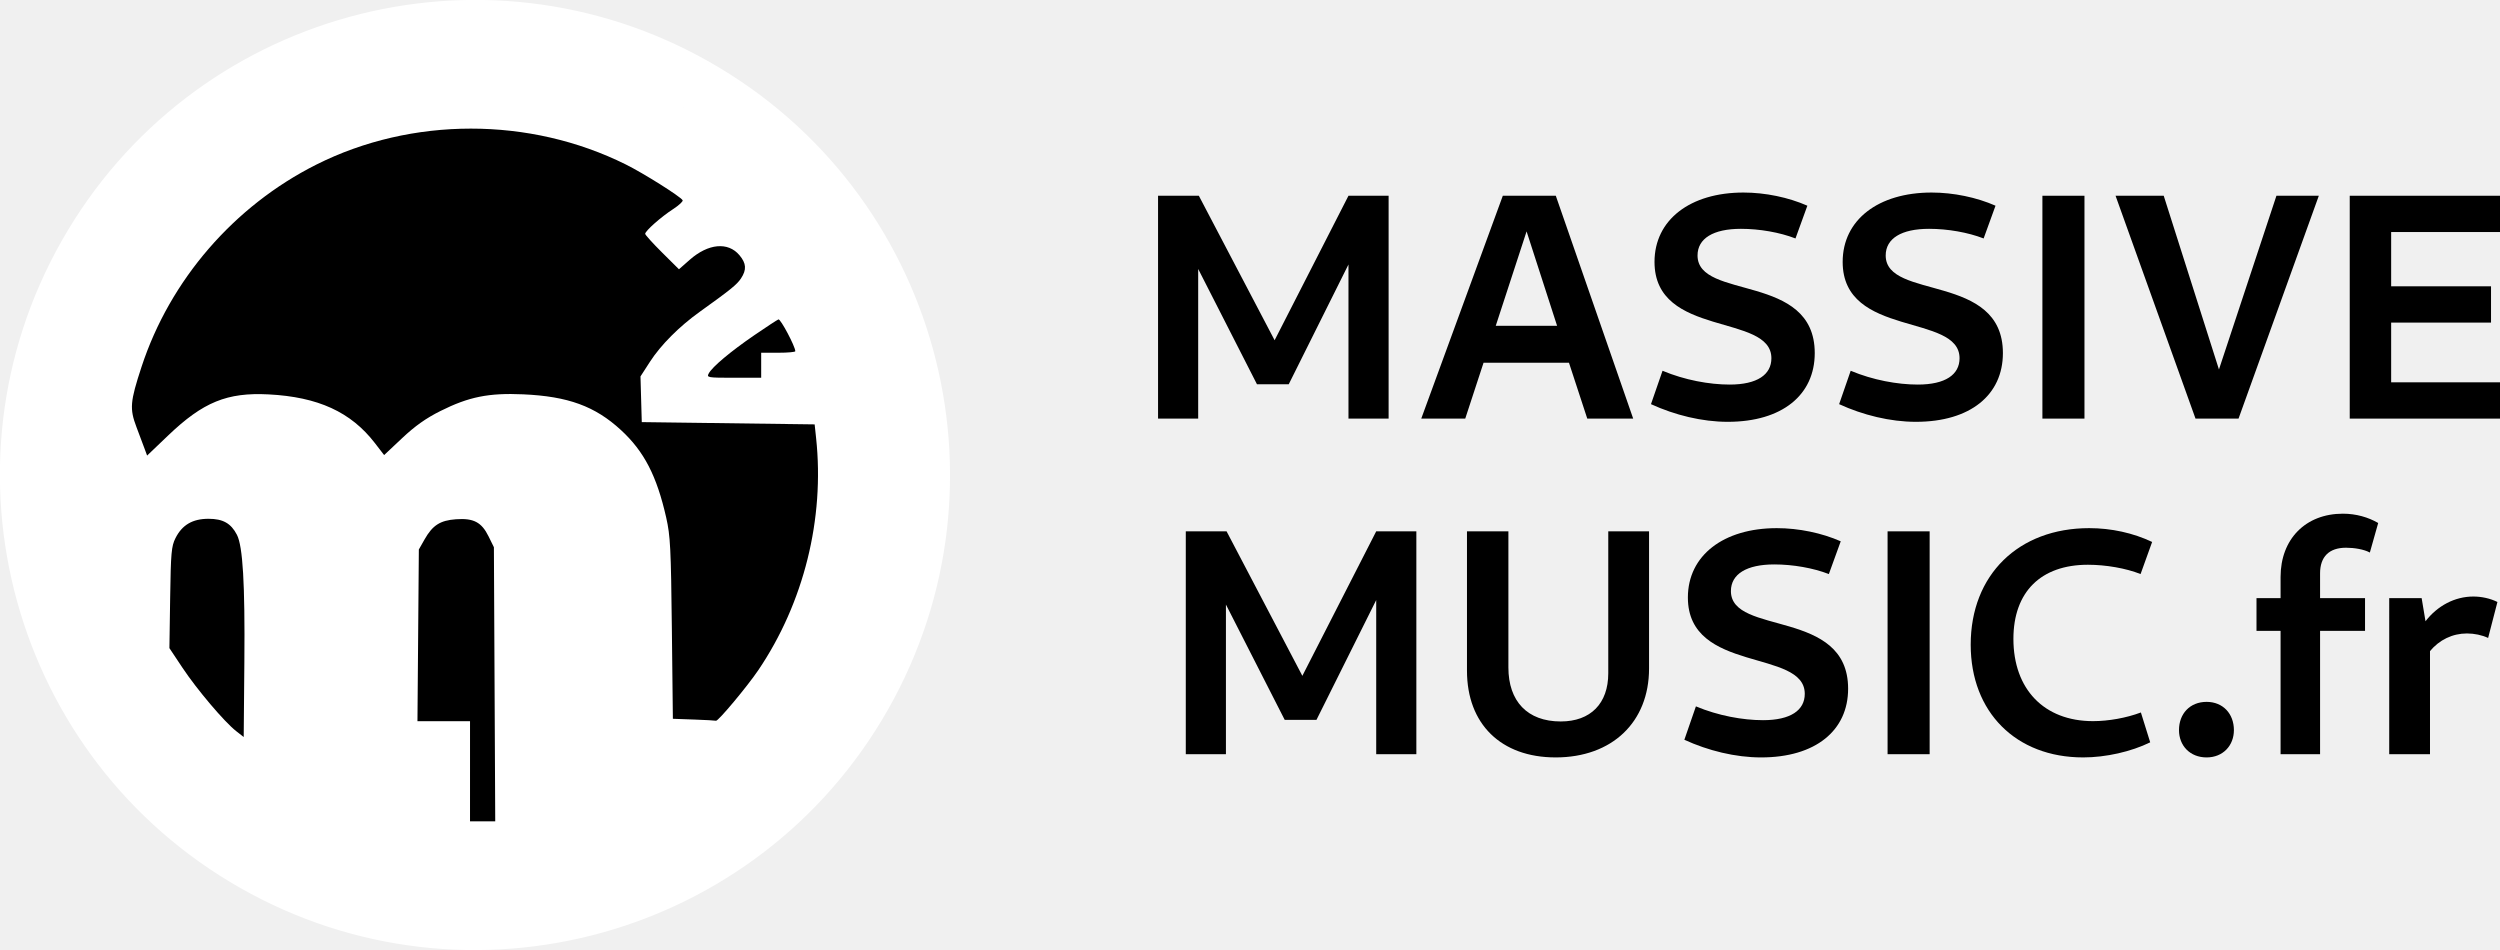
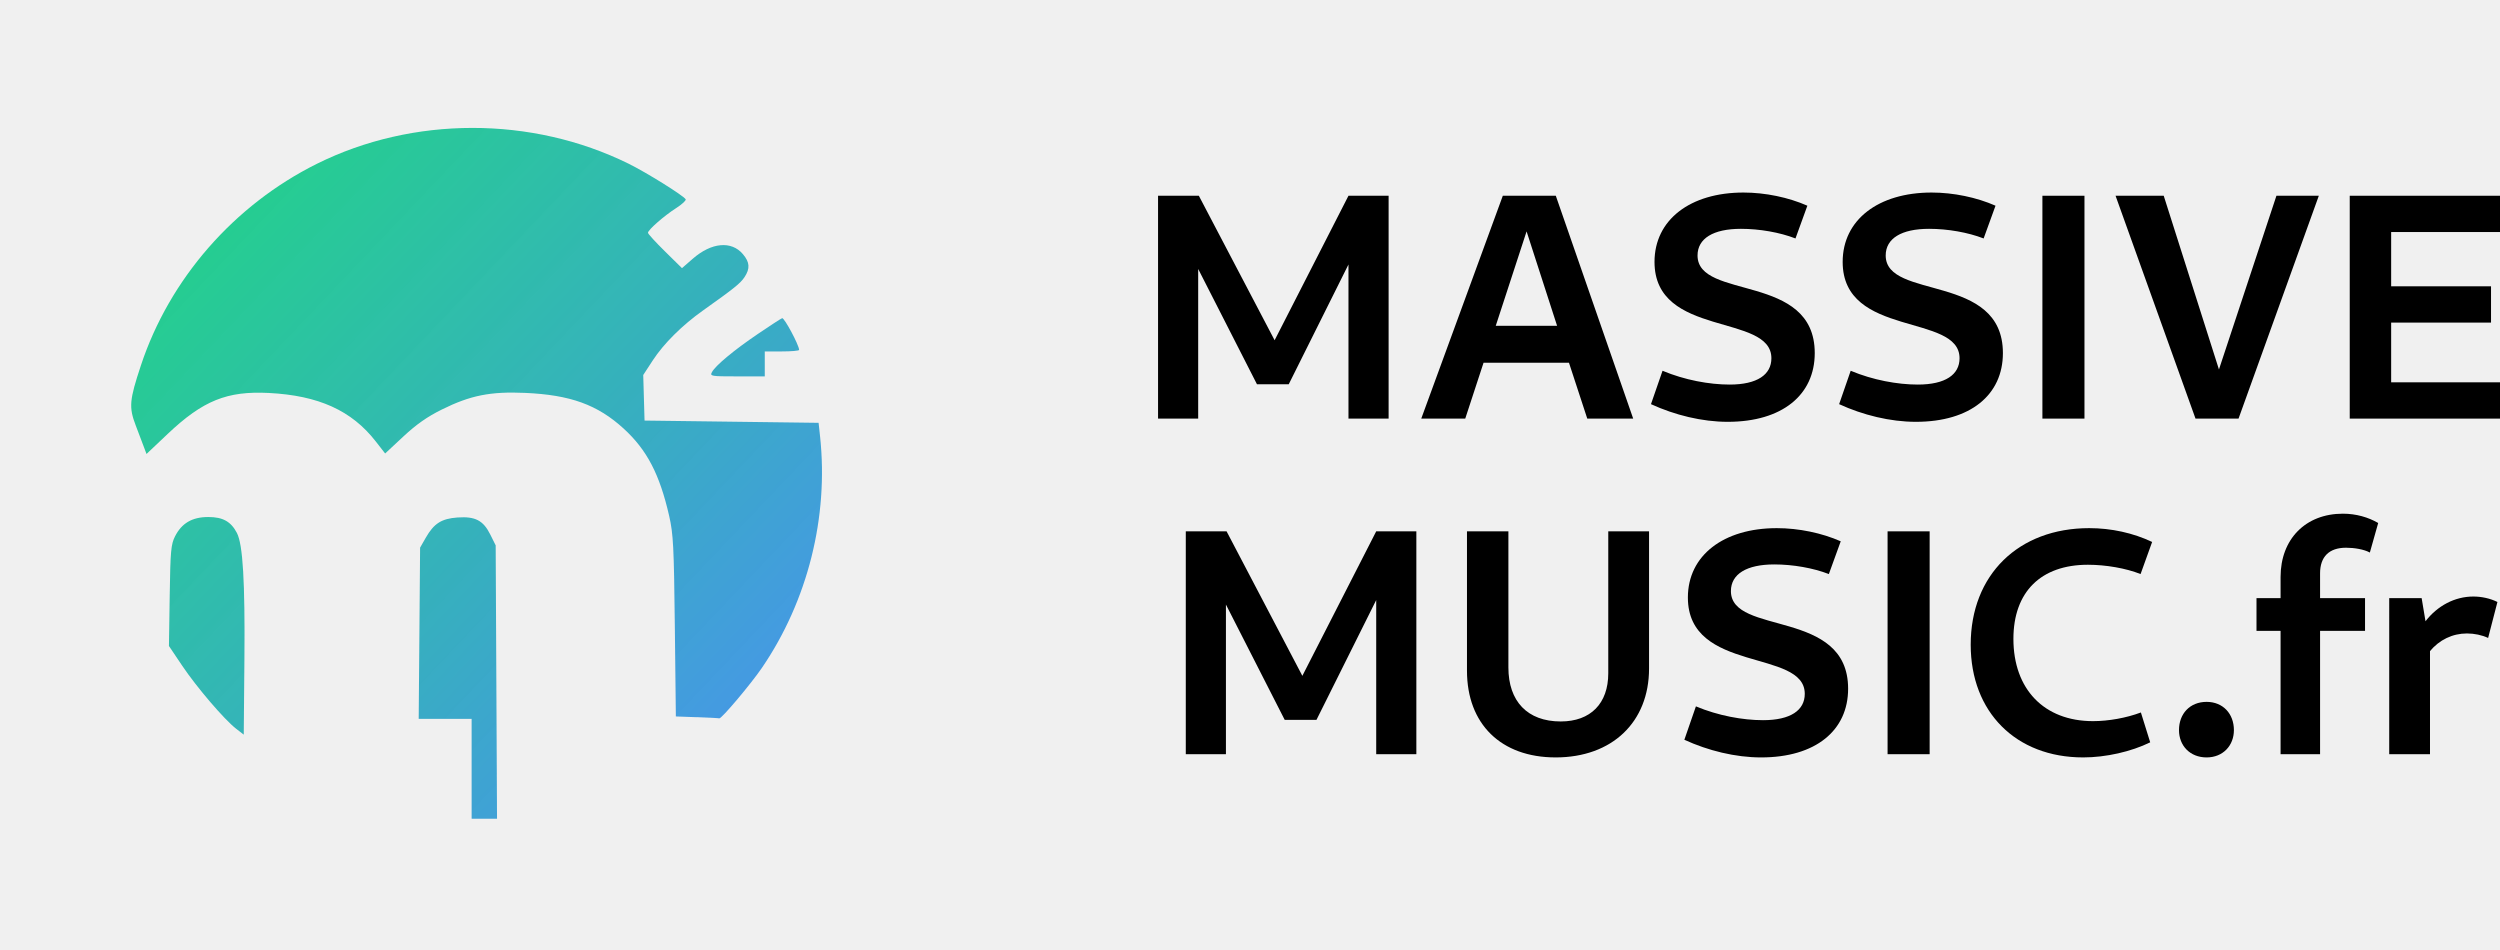
- <svg xmlns="http://www.w3.org/2000/svg" width="145.33" height="55.22" version="1.1" viewBox="0 0 581.3 55.22">
-   <g transform="translate(-312.57,-561.48)">
-     <g transform="translate(-64,537.55)" font-size="160px" letter-spacing="0px" stroke-width="4" word-spacing="0px">
-       <g aria-label="MUSIC.fr">
-         <path d="m652.29 116.47h9.333v-34.795l13.664 26.805h7.392l13.888-27.851v35.84h9.333v-51.819h-9.333l-17.173 33.6-17.621-33.6h-9.483z" color="#000000" />
-         <path d="m738.28 117.22c13.141 0 21.728-8.213 21.728-20.683v-31.883h-9.483v33.003c0 7.019-4.107 11.2-11.051 11.2-7.765 0-12.171-4.704-12.171-12.544v-31.659h-9.632v32.405c0 12.395 7.915 20.16 20.608 20.16z" color="#000000" />
-         <path d="m786.06 117.22c12.693 0 20.235-6.272 20.235-15.979 0-18.741-27.253-12.245-27.253-22.699 0-3.957 3.659-6.197 10.08-6.197 4.331 0 9.035 0.821 12.693 2.24l2.763-7.616c-4.405-1.941-9.781-3.061-14.859-3.061-12.395 0-20.683 6.347-20.683 16.128 0 17.696 27.179 11.872 27.179 22.4 0 3.808-3.285 6.123-9.707 6.123-4.704 0-10.453-1.045-15.605-3.211l-2.688 7.765c5.525 2.539 11.872 4.107 17.845 4.107z" color="#000000" />
-         <path d="m815.47 116.47h9.781v-51.819h-9.781z" color="#000000" />
-         <path d="m860.93 117.22c5.301 0 11.2-1.344 15.605-3.509l-2.165-6.944c-3.36 1.269-7.541 2.016-11.125 2.016-11.424 0-18.517-7.467-18.517-19.115 0-10.976 6.421-17.248 17.323-17.248 4.181 0 8.885 0.821 12.245 2.165l2.688-7.467c-4.405-2.091-9.483-3.211-14.635-3.211-16.427 0-27.552 10.827-27.552 27.104 0 15.68 10.528 26.208 26.133 26.208z" color="#000000" />
-         <path d="m889.65 117.22c3.808 0 6.347-2.763 6.347-6.347 0-3.808-2.539-6.571-6.347-6.571-3.883 0-6.421 2.763-6.421 6.571 0 3.584 2.539 6.347 6.421 6.347z" color="#000000" />
-         <path d="m906.85 116.47h9.184v-28.672h10.453v-7.616h-10.453v-5.749c0-3.883 2.091-5.973 6.048-5.973 1.867 0 4.181 0.373 5.525 1.12l1.941-6.869c-2.315-1.344-5.152-2.165-8.213-2.165-8.661 0-14.485 5.899-14.485 14.709v4.928h-5.6v7.616h5.6z" color="#000000" />
-         <path d="m932.11 116.47h9.483v-23.968c2.165-2.613 5.227-4.107 8.587-4.107 1.717 0 3.509 0.373 4.928 1.045l2.165-8.363c-1.643-0.821-3.659-1.269-5.6-1.269-4.331 0-8.363 2.165-11.125 5.749l-0.896-5.376h-7.541z" color="#000000" />
+ <svg xmlns="http://www.w3.org/2000/svg" xmlns:xlink="http://www.w3.org/1999/xlink" width="145.33" height="55.22" version="1.1" viewBox="0 0 581.3 55.22" id="svg1179">
+   <defs id="defs1183">
+     <linearGradient xlink:href="#linearGradient1412" id="linearGradient1414" x1="2.74" y1="252.966" x2="46" y2="294" gradientUnits="userSpaceOnUse" spreadMethod="pad" gradientTransform="matrix(3.212409,0,0,3.212409,30.50839,-846.5464)" />
+     <linearGradient id="linearGradient1412">
+       <stop style="stop-color:#23d18b;stop-opacity:1" offset="0" id="stop1408" />
+       <stop id="stop4570" offset="0.538" style="stop-color:#2fafba;stop-opacity:0.965;" />
+       <stop style="stop-color:#3b8eea;stop-opacity:0.929" offset="1" id="stop4574" />
+     </linearGradient>
+   </defs>
+   <path style="display:inline;fill:url(#linearGradient1414);fill-opacity:1;stroke-width:0.397" id="path903" d="M 109.661,95.934 V 84.331 H 97.355 l 0.326,-39.82 1.332,-2.327 c 1.885,-3.295 3.652,-4.419 7.363,-4.685 4.123,-0.295 5.991,0.675 7.626,3.964 l 1.253,2.52 0.157,31.778 0.157,31.778 h -5.904 z M 54.901,86.616 C 52.152,84.484 45.737,76.985 42.347,71.939 l -3.064,-4.56 0.177,-11.697 c 0.158,-10.432 0.292,-11.925 1.242,-13.801 1.555,-3.07 3.998,-4.49 7.728,-4.49 3.387,0 5.269,1.049 6.659,3.711 1.384,2.65 1.9,11.359 1.742,29.371 L 56.677,87.993 Z M 162.029,83.939 157.15,83.765 156.912,62.819 c -0.21,-18.622 -0.356,-21.472 -1.32,-25.693 -2.211,-9.685 -5.168,-15.355 -10.591,-20.306 -6.065,-5.537 -12.378,-7.823 -22.887,-8.29 -8.079,-0.359 -12.732,0.569 -19.38,3.866 -3.389,1.68 -5.933,3.464 -8.957,6.283 L 89.553,22.616 87.371,19.815 C 81.77,12.625 74.079,9.138 62.512,8.546 52.79,8.048 47.181,10.318 38.998,18.062 l -4.934,4.67 -0.562,-1.506 C 33.192,20.398 32.325,18.107 31.573,16.135 29.94,11.851 30.074,10.267 32.756,2.16 39.414,-17.97 54.406,-35.149 73.683,-44.739 c 22.344,-11.115 49.941,-11.124 72.457,-0.036 4.18,2.06 12.737,7.393 13.292,8.283 0.155,0.249 -0.855,1.183 -2.245,2.074 -2.827,1.815 -6.521,5.057 -6.521,5.723 0,0.239 1.779,2.186 3.954,4.326 l 3.954,3.89 2.513,-2.191 c 4.348,-3.791 8.975,-4.218 11.646,-1.075 1.614,1.9 1.714,3.36 0.368,5.381 -0.951,1.429 -2.427,2.612 -9.66,7.745 -4.818,3.419 -9.113,7.688 -11.658,11.589 l -2.217,3.397 0.152,5.297 0.152,5.298 40.471,0.527 0.341,3.165 c 2.021,18.722 -2.874,38.21 -13.512,53.797 -2.59,3.795 -9.437,11.912 -9.918,11.757 -0.189,-0.061 -2.537,-0.187 -5.221,-0.283 z m 3.519,-80.25 c 0.833,-1.541 5.1,-5.086 10.679,-8.873 2.782,-1.888 5.318,-3.535 5.635,-3.659 0.482,-0.189 3.95,6.286 3.95,7.378 0,0.194 -1.797,0.355 -3.994,0.355 h -3.994 v 5.802 h -6.409 c -6.129,0 -6.385,-0.049 -5.868,-1 z" />
+   <g transform="translate(-312.57,-561.48)" id="g1171">
+     <g transform="translate(-64,537.55)" font-size="160px" letter-spacing="0px" stroke-width="4" word-spacing="0px" id="g1169">
+       <g aria-label="MUSIC.fr" id="g1151">
+         <path d="m652.29 116.47h9.333v-34.795l13.664 26.805h7.392l13.888-27.851v35.84h9.333v-51.819h-9.333l-17.173 33.6-17.621-33.6h-9.483z" color="#000000" id="path1135" />
+         <path d="m738.28 117.22c13.141 0 21.728-8.213 21.728-20.683v-31.883h-9.483v33.003c0 7.019-4.107 11.2-11.051 11.2-7.765 0-12.171-4.704-12.171-12.544v-31.659h-9.632v32.405c0 12.395 7.915 20.16 20.608 20.16z" color="#000000" id="path1137" />
+         <path d="m786.06 117.22c12.693 0 20.235-6.272 20.235-15.979 0-18.741-27.253-12.245-27.253-22.699 0-3.957 3.659-6.197 10.08-6.197 4.331 0 9.035 0.821 12.693 2.24l2.763-7.616c-4.405-1.941-9.781-3.061-14.859-3.061-12.395 0-20.683 6.347-20.683 16.128 0 17.696 27.179 11.872 27.179 22.4 0 3.808-3.285 6.123-9.707 6.123-4.704 0-10.453-1.045-15.605-3.211l-2.688 7.765c5.525 2.539 11.872 4.107 17.845 4.107z" color="#000000" id="path1139" />
+         <path d="m815.47 116.47h9.781v-51.819h-9.781z" color="#000000" id="path1141" />
+         <path d="m860.93 117.22c5.301 0 11.2-1.344 15.605-3.509l-2.165-6.944c-3.36 1.269-7.541 2.016-11.125 2.016-11.424 0-18.517-7.467-18.517-19.115 0-10.976 6.421-17.248 17.323-17.248 4.181 0 8.885 0.821 12.245 2.165l2.688-7.467c-4.405-2.091-9.483-3.211-14.635-3.211-16.427 0-27.552 10.827-27.552 27.104 0 15.68 10.528 26.208 26.133 26.208z" color="#000000" id="path1143" />
+         <path d="m889.65 117.22c3.808 0 6.347-2.763 6.347-6.347 0-3.808-2.539-6.571-6.347-6.571-3.883 0-6.421 2.763-6.421 6.571 0 3.584 2.539 6.347 6.421 6.347z" color="#000000" id="path1145" />
+         <path d="m906.85 116.47h9.184v-28.672h10.453v-7.616h-10.453v-5.749c0-3.883 2.091-5.973 6.048-5.973 1.867 0 4.181 0.373 5.525 1.12l1.941-6.869c-2.315-1.344-5.152-2.165-8.213-2.165-8.661 0-14.485 5.899-14.485 14.709v4.928h-5.6v7.616h5.6z" color="#000000" id="path1147" />
+         <path d="m932.11 116.47h9.483v-23.968c2.165-2.613 5.227-4.107 8.587-4.107 1.717 0 3.509 0.373 4.928 1.045l2.165-8.363c-1.643-0.821-3.659-1.269-5.6-1.269-4.331 0-8.363 2.165-11.125 5.749l-0.896-5.376h-7.541z" color="#000000" id="path1149" />
      </g>
-       <g aria-label="MASSIVE">
-         <path d="m645.84 38.438h9.333v-34.795l13.664 26.805h7.392l13.888-27.851v35.84h9.333v-51.819h-9.333l-17.173 33.6-17.621-33.6h-9.483z" color="#000000" />
-         <path d="m707.04 38.438h10.229l4.256-12.992h19.861l4.256 12.992h10.677l-17.995-51.819h-12.32zm17.323-21.579 7.168-21.952 7.093 21.952z" color="#000000" />
-         <path d="m778.3 39.185c12.693 0 20.235-6.272 20.235-15.979 0-18.741-27.253-12.245-27.253-22.699 0-3.957 3.659-6.197 10.08-6.197 4.331 0 9.035 0.821 12.693 2.24l2.763-7.616c-4.405-1.941-9.781-3.061-14.859-3.061-12.395 0-20.683 6.347-20.683 16.128 0 17.696 27.179 11.872 27.179 22.4 0 3.808-3.285 6.123-9.707 6.123-4.704 0-10.453-1.045-15.605-3.211l-2.688 7.765c5.525 2.539 11.872 4.107 17.845 4.107z" color="#000000" />
-         <path d="m822.05 39.185c12.693 0 20.235-6.272 20.235-15.979 0-18.741-27.253-12.245-27.253-22.699 0-3.957 3.659-6.197 10.08-6.197 4.331 0 9.035 0.821 12.693 2.24l2.763-7.616c-4.405-1.941-9.781-3.061-14.859-3.061-12.395 0-20.683 6.347-20.683 16.128 0 17.696 27.179 11.872 27.179 22.4 0 3.808-3.285 6.123-9.707 6.123-4.704 0-10.453-1.045-15.605-3.211l-2.688 7.765c5.525 2.539 11.872 4.107 17.845 4.107z" color="#000000" />
-         <path d="m851.47 38.438h9.781v-51.819h-9.781z" color="#000000" />
-         <path d="m887.07 38.438h10.005l18.667-51.819h-9.856l-13.365 40.395-12.843-40.395h-11.2z" color="#000000" />
-         <path d="m922.93 38.438h34.944v-8.437h-25.312v-13.888h23.221v-8.437h-23.221v-12.619h25.312v-8.437h-34.944z" color="#000000" />
+       <g aria-label="MASSIVE" id="g1167">
+         <path d="m645.84 38.438h9.333v-34.795l13.664 26.805h7.392l13.888-27.851v35.84h9.333v-51.819h-9.333l-17.173 33.6-17.621-33.6h-9.483z" color="#000000" id="path1153" />
+         <path d="m707.04 38.438h10.229l4.256-12.992h19.861l4.256 12.992h10.677l-17.995-51.819h-12.32zm17.323-21.579 7.168-21.952 7.093 21.952z" color="#000000" id="path1155" />
+         <path d="m778.3 39.185c12.693 0 20.235-6.272 20.235-15.979 0-18.741-27.253-12.245-27.253-22.699 0-3.957 3.659-6.197 10.08-6.197 4.331 0 9.035 0.821 12.693 2.24l2.763-7.616c-4.405-1.941-9.781-3.061-14.859-3.061-12.395 0-20.683 6.347-20.683 16.128 0 17.696 27.179 11.872 27.179 22.4 0 3.808-3.285 6.123-9.707 6.123-4.704 0-10.453-1.045-15.605-3.211l-2.688 7.765c5.525 2.539 11.872 4.107 17.845 4.107z" color="#000000" id="path1157" />
+         <path d="m822.05 39.185c12.693 0 20.235-6.272 20.235-15.979 0-18.741-27.253-12.245-27.253-22.699 0-3.957 3.659-6.197 10.08-6.197 4.331 0 9.035 0.821 12.693 2.24l2.763-7.616c-4.405-1.941-9.781-3.061-14.859-3.061-12.395 0-20.683 6.347-20.683 16.128 0 17.696 27.179 11.872 27.179 22.4 0 3.808-3.285 6.123-9.707 6.123-4.704 0-10.453-1.045-15.605-3.211l-2.688 7.765c5.525 2.539 11.872 4.107 17.845 4.107z" color="#000000" id="path1159" />
+         <path d="m851.47 38.438h9.781v-51.819h-9.781z" color="#000000" id="path1161" />
+         <path d="m887.07 38.438h10.005l18.667-51.819h-9.856l-13.365 40.395-12.843-40.395h-11.2z" color="#000000" id="path1163" />
+         <path d="m922.93 38.438h34.944v-8.437h-25.312v-13.888h23.221v-8.437h-23.221v-12.619h25.312v-8.437h-34.944z" color="#000000" id="path1165" />
      </g>
    </g>
  </g>
-   <g transform="translate(-312.57,-561.48)">
-     <path d="m477.56 493.07a110.44 110.44 0 0 1 41.482 150.58 110.44 110.44 0 0 1-150.58 41.483 110.44 110.44 0 0 1-41.485-150.58 110.44 110.44 0 0 1 150.58-41.486l-54.545 96.032z" fill="#fff" />
-     <path d="m421.86 657.99v-11.636h-12.223l0.323-39.931 1.322-2.333c1.873-3.304 3.627-4.431 7.312-4.698 4.095-0.296 5.95 0.678 7.574 3.975l1.244 2.527 0.155 31.866 0.155 31.866h-5.864zm-54.388-9.344c-2.731-2.138-9.102-9.658-12.469-14.718l-3.043-4.573 0.176-11.73c0.157-10.461 0.29-11.958 1.234-13.839 1.545-3.079 3.971-4.503 7.676-4.503 3.365 0 5.234 1.052 6.614 3.721 1.374 2.657 1.887 11.391 1.73 29.452l-0.153 17.57zm106.4-2.685-4.846-0.174-0.235-21.004c-0.209-18.674-0.354-21.532-1.311-25.764-2.196-9.712-5.133-15.398-10.519-20.362-6.024-5.552-12.294-7.845-22.732-8.313-8.024-0.359-12.646 0.572-19.249 3.877-3.366 1.685-5.892 3.474-8.896 6.3l-4.195 3.947-2.167-2.809c-5.563-7.211-13.202-10.707-24.69-11.301-9.656-0.499-15.227 1.777-23.355 9.543l-4.901 4.683-0.557-1.51c-0.307-0.83-1.168-3.128-1.915-5.105-1.622-4.296-1.489-5.885 1.174-14.014 6.612-20.186 21.503-37.413 40.649-47.029 22.192-11.146 49.602-11.155 71.965-0.026 4.151 2.066 12.651 7.413 13.202 8.306 0.154 0.249-0.849 1.185-2.23 2.08-2.808 1.82-6.477 5.071-6.477 5.739 0 0.24 1.767 2.192 3.927 4.338l3.927 3.901 2.496-2.197c4.319-3.801 8.915-4.229 11.567-1.077 1.603 1.906 1.703 3.369 0.366 5.396-0.945 1.433-2.41 2.619-9.594 7.766-4.785 3.429-9.051 7.71-11.579 11.621l-2.202 3.406 0.15 5.312 0.15 5.312 40.196 0.529 0.339 3.173c2.007 18.774-2.854 38.316-13.42 53.947-2.572 3.805-9.373 11.945-9.851 11.79-0.187-0.06-2.52-0.188-5.185-0.284zm3.495-80.473c0.827-1.545 5.065-5.101 10.607-8.898 2.763-1.894 5.282-3.545 5.597-3.669 0.48-0.189 3.923 6.304 3.923 7.398 0 0.195-1.785 0.354-3.967 0.354h-3.967v5.818h-6.365c-6.087 0-6.342-0.044-5.828-1.004z" stroke-width=".397" />
-   </g>
</svg>
